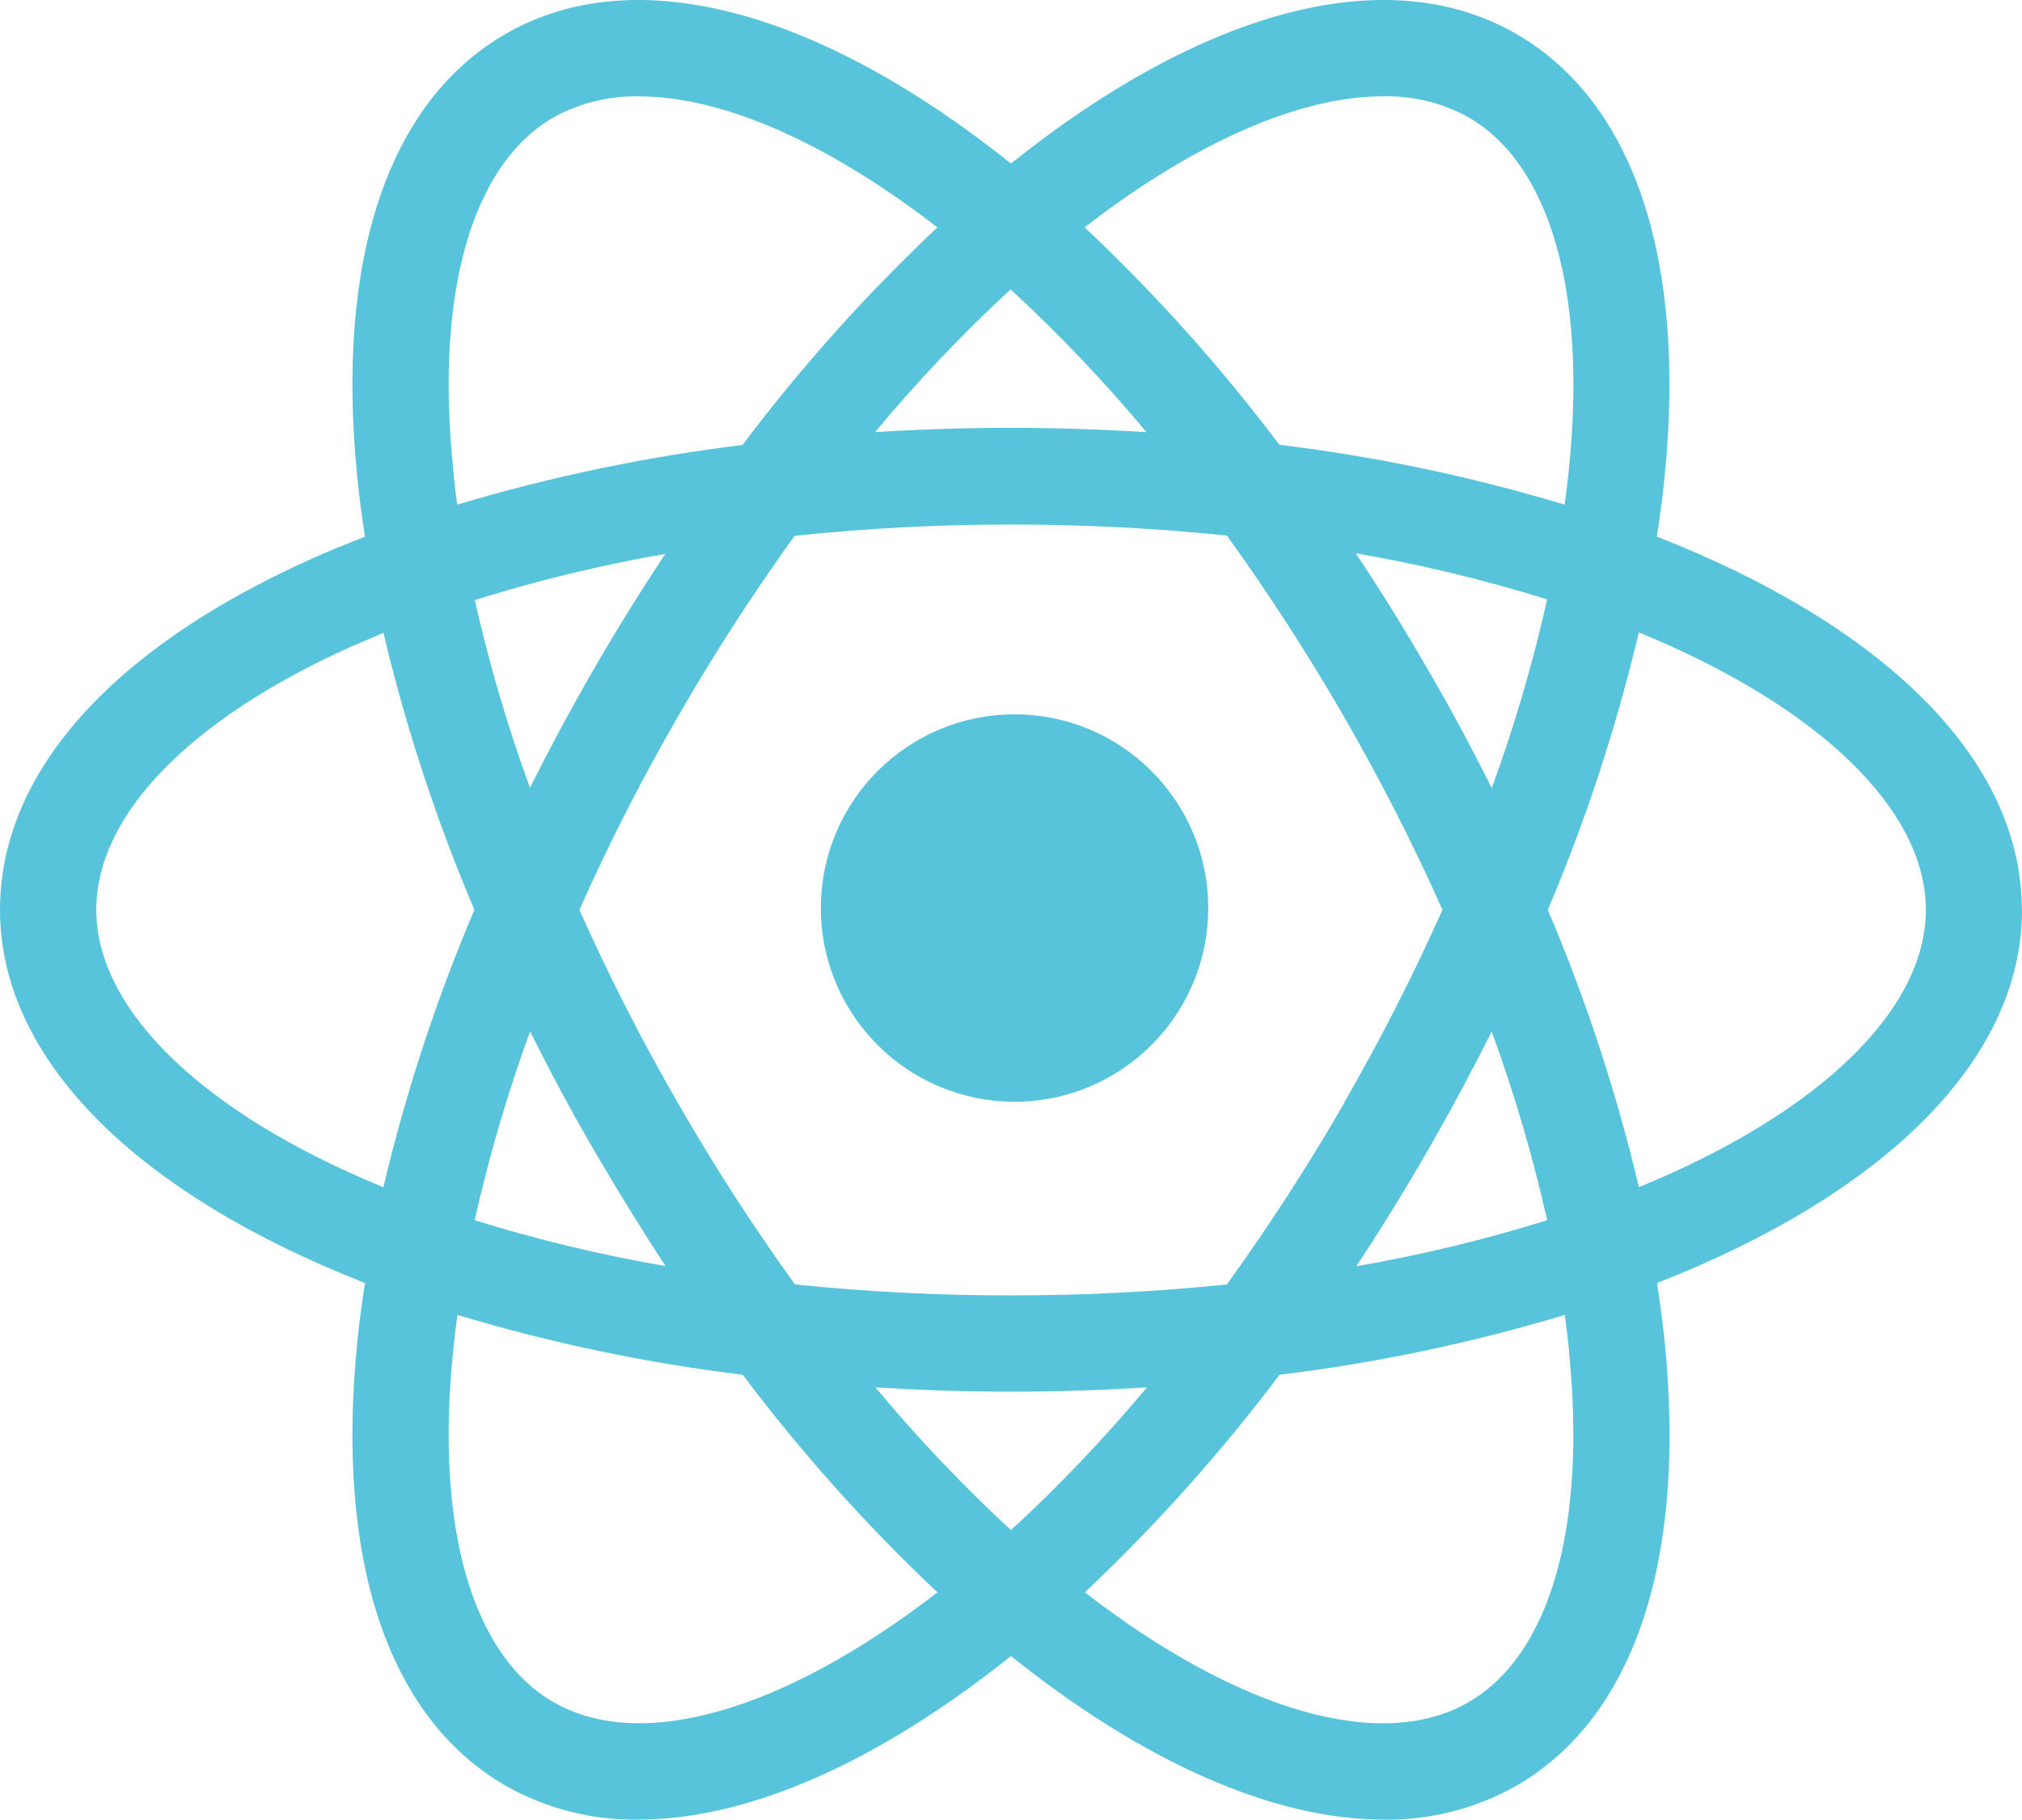
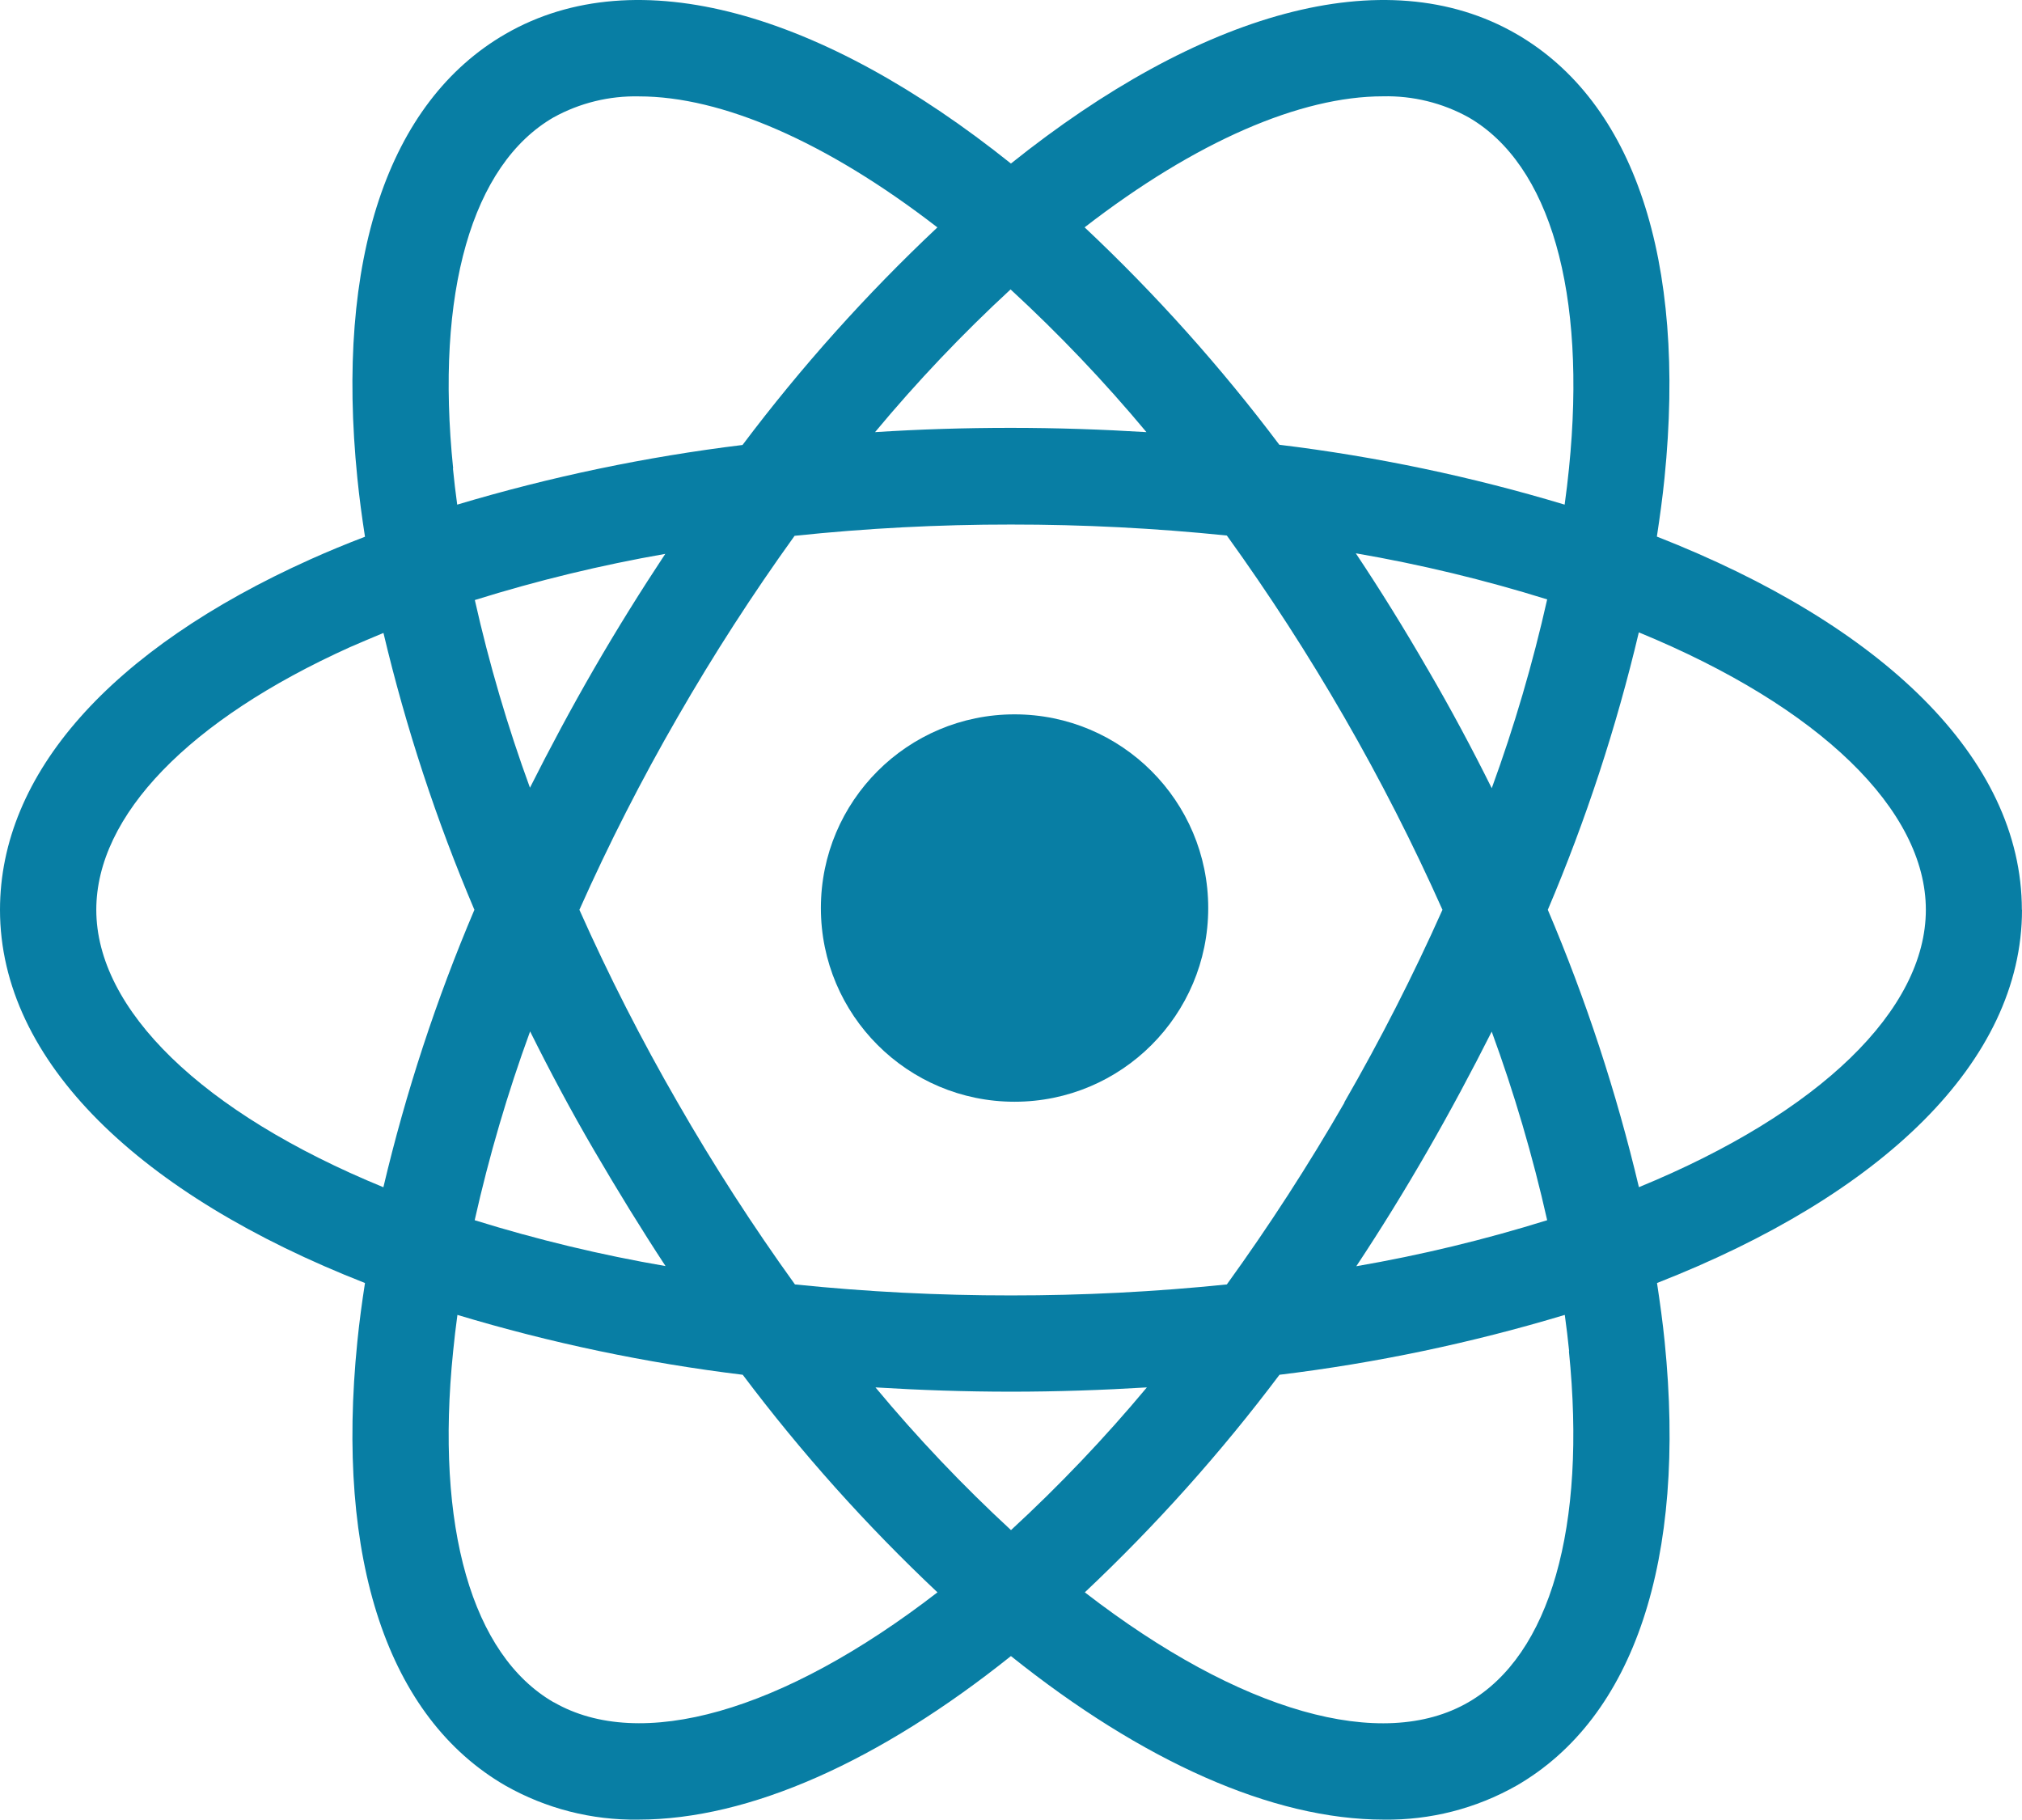
<svg xmlns="http://www.w3.org/2000/svg" width="569px" height="512px" viewBox="0 0 569 512" version="1.1">
  <g fill="none" fill-rule="evenodd">
-     <g transform="translate(-227, -256)" fill="#58C4DC" fill-rule="nonzero">
-       <g transform="translate(227, 256)">
-         <path d="M285.5,201 C255.4,201 231,225.4 231,255.5 C231,285.6 255.4,310 285.5,310 C315.6,310 340,285.6 340,255.5 C340,225.4 315.6,201 285.5,201" id="Path" />
-         <path d="M568.96,255.994 C568.96,213.208 529.338,175.681 466.252,150.985 C467.095,145.424 467.857,139.922 468.399,134.521 C474.622,73.042 459.809,28.669 426.71,9.554 C389.677,-11.829 337.37,3.691 284.48,46.016 C231.59,3.691 179.283,-11.829 142.25,9.554 C109.151,28.669 94.338,73.042 100.561,134.521 C101.102,139.922 101.845,145.444 102.708,151.025 C97.449,153.033 92.291,155.161 87.333,157.39 C31.011,182.709 0,217.765 0,255.994 C0,298.781 39.622,336.307 102.708,361.004 C101.845,366.565 101.102,372.067 100.561,377.468 C94.338,438.947 109.151,483.32 142.25,502.435 C153.63,508.888 166.524,512.187 179.604,511.992 C210.956,511.992 247.568,495.488 284.48,465.973 C321.372,495.488 358.004,511.992 389.396,511.992 C402.475,512.184 415.369,508.885 426.75,502.435 C459.849,483.32 474.662,438.947 468.439,377.468 C467.898,372.067 467.135,366.565 466.292,361.004 C529.378,336.347 569,298.761 569,255.994 M389.155,27.103 C397.565,26.9 405.878,28.937 413.242,33.006 C436.224,46.277 446.541,82.278 441.523,131.77 C441.182,135.143 440.78,138.557 440.299,141.99 C414.067,134.088 387.206,128.452 360.011,125.145 C343.525,103.224 325.193,82.756 305.214,63.966 C336.587,39.712 366.032,27.103 389.135,27.103 M378.356,310.206 C368.205,327.831 357.151,344.92 345.238,361.405 C325.045,363.48 304.759,364.512 284.46,364.497 C264.168,364.511 243.888,363.479 223.702,361.405 C211.821,344.919 200.8,327.83 190.684,310.206 C180.533,292.629 171.307,274.534 163.045,255.994 C171.307,237.455 180.533,219.359 190.684,201.783 C200.784,184.229 211.771,167.201 223.602,150.764 C243.825,148.638 264.146,147.579 284.48,147.592 C304.772,147.58 325.052,148.612 345.238,150.684 C357.109,167.146 368.136,184.201 378.276,201.783 C388.419,219.364 397.645,237.458 405.915,255.994 C397.645,274.53 388.419,292.625 378.276,310.206 M419.725,290.127 C426.095,307.504 431.325,325.277 435.381,343.335 C417.78,348.824 399.837,353.15 381.668,356.285 C388.573,345.871 395.264,335.036 401.74,323.778 C408.143,312.655 414.145,301.431 419.805,290.208 M246.363,390.378 C258.848,391.141 271.594,391.583 284.5,391.583 C297.406,391.583 310.232,391.141 322.737,390.378 C310.881,404.583 298.108,417.998 284.5,430.534 C270.922,418 258.182,404.585 246.363,390.378 Z M187.312,356.245 C169.137,353.124 151.188,348.811 133.579,343.335 C137.619,325.306 142.828,307.559 149.175,290.208 C154.755,301.431 160.736,312.655 167.24,323.778 C173.743,334.902 180.467,345.865 187.312,356.285 M149.175,221.761 C142.851,204.474 137.655,186.795 133.619,168.835 C151.184,163.352 169.086,159.013 187.211,155.844 C180.347,166.225 173.622,176.987 167.139,188.21 C160.656,199.434 154.735,210.517 149.074,221.761 M322.617,121.591 C310.132,120.828 297.386,120.386 284.38,120.386 C271.48,120.386 258.768,120.788 246.243,121.591 C258.061,107.384 270.801,93.969 284.38,81.434 C297.992,93.966 310.766,107.38 322.617,121.591 Z M401.7,188.21 C395.197,176.94 388.473,166.097 381.528,155.684 C399.744,158.819 417.734,163.152 435.381,168.654 C431.332,186.681 426.122,204.427 419.785,221.781 C414.205,210.557 408.204,199.334 401.72,188.23 M127.517,131.79 C122.439,82.318 132.816,46.297 155.779,33.026 C163.145,28.963 171.456,26.926 179.865,27.123 C202.968,27.123 232.413,39.732 263.786,63.986 C243.794,82.79 225.448,103.271 208.949,125.205 C181.762,128.528 154.904,134.143 128.661,141.99 C128.2,138.557 127.778,135.164 127.457,131.79 M98.453,182.106 C101.544,180.768 104.695,179.429 107.907,178.091 C114.221,204.736 122.782,230.797 133.499,255.994 C122.762,281.241 114.193,307.357 107.887,334.059 C56.743,313.077 27.097,284.004 27.097,255.994 C27.097,229.451 53.191,202.526 98.453,182.106 Z M155.779,478.963 C132.816,465.691 122.439,429.671 127.517,380.198 C127.838,376.825 128.26,373.432 128.721,369.978 C154.954,377.879 181.815,383.514 209.009,386.824 C225.5,408.753 243.832,429.233 263.806,448.043 C220.069,481.834 180.106,492.978 155.839,478.963 M441.503,380.198 C446.521,429.691 436.204,465.691 413.221,478.963 C388.975,493.018 348.991,481.834 305.274,448.043 C325.241,429.233 343.567,408.752 360.051,386.824 C387.246,383.517 414.107,377.881 440.339,369.978 C440.82,373.432 441.222,376.825 441.563,380.198 M461.193,334.018 C454.869,307.333 446.294,281.231 435.562,255.994 C446.29,230.744 454.858,204.629 461.173,177.93 C512.216,198.912 541.943,227.985 541.943,255.994 C541.943,284.004 512.297,313.077 461.153,334.059" id="Shape" />
-       </g>
+     <g fill="#087EA4" fill-rule="nonzero">
+       <path d="M285.5,201 C255.4,201 231,225.4 231,255.5 C231,285.6 255.4,310 285.5,310 C315.6,310 340,285.6 340,255.5 C340,225.4 315.6,201 285.5,201" id="Path" />
+       <path d="M568.96,255.994 C568.96,213.208 529.338,175.681 466.252,150.985 C467.095,145.424 467.857,139.922 468.399,134.521 C474.622,73.042 459.809,28.669 426.71,9.554 C389.677,-11.829 337.37,3.691 284.48,46.016 C231.59,3.691 179.283,-11.829 142.25,9.554 C109.151,28.669 94.338,73.042 100.561,134.521 C101.102,139.922 101.845,145.444 102.708,151.025 C97.449,153.033 92.291,155.161 87.333,157.39 C31.011,182.709 0,217.765 0,255.994 C0,298.781 39.622,336.307 102.708,361.004 C101.845,366.565 101.102,372.067 100.561,377.468 C94.338,438.947 109.151,483.32 142.25,502.435 C153.63,508.888 166.524,512.187 179.604,511.992 C210.956,511.992 247.568,495.488 284.48,465.973 C321.372,495.488 358.004,511.992 389.396,511.992 C402.475,512.184 415.369,508.885 426.75,502.435 C459.849,483.32 474.662,438.947 468.439,377.468 C467.898,372.067 467.135,366.565 466.292,361.004 C529.378,336.347 569,298.761 569,255.994 M389.155,27.103 C397.565,26.9 405.878,28.937 413.242,33.006 C436.224,46.277 446.541,82.278 441.523,131.77 C441.182,135.143 440.78,138.557 440.299,141.99 C414.067,134.088 387.206,128.452 360.011,125.145 C343.525,103.224 325.193,82.756 305.214,63.966 C336.587,39.712 366.032,27.103 389.135,27.103 M378.356,310.206 C368.205,327.831 357.151,344.92 345.238,361.405 C325.045,363.48 304.759,364.512 284.46,364.497 C264.168,364.511 243.888,363.479 223.702,361.405 C211.821,344.919 200.8,327.83 190.684,310.206 C180.533,292.629 171.307,274.534 163.045,255.994 C171.307,237.455 180.533,219.359 190.684,201.783 C200.784,184.229 211.771,167.201 223.602,150.764 C243.825,148.638 264.146,147.579 284.48,147.592 C304.772,147.58 325.052,148.612 345.238,150.684 C357.109,167.146 368.136,184.201 378.276,201.783 C388.419,219.364 397.645,237.458 405.915,255.994 C397.645,274.53 388.419,292.625 378.276,310.206 M419.725,290.127 C426.095,307.504 431.325,325.277 435.381,343.335 C417.78,348.824 399.837,353.15 381.668,356.285 C388.573,345.871 395.264,335.036 401.74,323.778 C408.143,312.655 414.145,301.431 419.805,290.208 M246.363,390.378 C258.848,391.141 271.594,391.583 284.5,391.583 C297.406,391.583 310.232,391.141 322.737,390.378 C310.881,404.583 298.108,417.998 284.5,430.534 C270.922,418 258.182,404.585 246.363,390.378 Z M187.312,356.245 C169.137,353.124 151.188,348.811 133.579,343.335 C137.619,325.306 142.828,307.559 149.175,290.208 C154.755,301.431 160.736,312.655 167.24,323.778 C173.743,334.902 180.467,345.865 187.312,356.285 M149.175,221.761 C142.851,204.474 137.655,186.795 133.619,168.835 C151.184,163.352 169.086,159.013 187.211,155.844 C180.347,166.225 173.622,176.987 167.139,188.21 C160.656,199.434 154.735,210.517 149.074,221.761 M322.617,121.591 C310.132,120.828 297.386,120.386 284.38,120.386 C271.48,120.386 258.768,120.788 246.243,121.591 C258.061,107.384 270.801,93.969 284.38,81.434 C297.992,93.966 310.766,107.38 322.617,121.591 Z M401.7,188.21 C395.197,176.94 388.473,166.097 381.528,155.684 C399.744,158.819 417.734,163.152 435.381,168.654 C431.332,186.681 426.122,204.427 419.785,221.781 C414.205,210.557 408.204,199.334 401.72,188.23 M127.517,131.79 C122.439,82.318 132.816,46.297 155.779,33.026 C163.145,28.963 171.456,26.926 179.865,27.123 C202.968,27.123 232.413,39.732 263.786,63.986 C243.794,82.79 225.448,103.271 208.949,125.205 C181.762,128.528 154.904,134.143 128.661,141.99 C128.2,138.557 127.778,135.164 127.457,131.79 M98.453,182.106 C101.544,180.768 104.695,179.429 107.907,178.091 C114.221,204.736 122.782,230.797 133.499,255.994 C122.762,281.241 114.193,307.357 107.887,334.059 C56.743,313.077 27.097,284.004 27.097,255.994 C27.097,229.451 53.191,202.526 98.453,182.106 Z M155.779,478.963 C132.816,465.691 122.439,429.671 127.517,380.198 C127.838,376.825 128.26,373.432 128.721,369.978 C154.954,377.879 181.815,383.514 209.009,386.824 C225.5,408.753 243.832,429.233 263.806,448.043 C220.069,481.834 180.106,492.978 155.839,478.963 M441.503,380.198 C446.521,429.691 436.204,465.691 413.221,478.963 C388.975,493.018 348.991,481.834 305.274,448.043 C325.241,429.233 343.567,408.752 360.051,386.824 C387.246,383.517 414.107,377.881 440.339,369.978 C440.82,373.432 441.222,376.825 441.563,380.198 M461.193,334.018 C454.869,307.333 446.294,281.231 435.562,255.994 C446.29,230.744 454.858,204.629 461.173,177.93 C512.216,198.912 541.943,227.985 541.943,255.994 C541.943,284.004 512.297,313.077 461.153,334.059" id="Shape" />
    </g>
  </g>
</svg>
